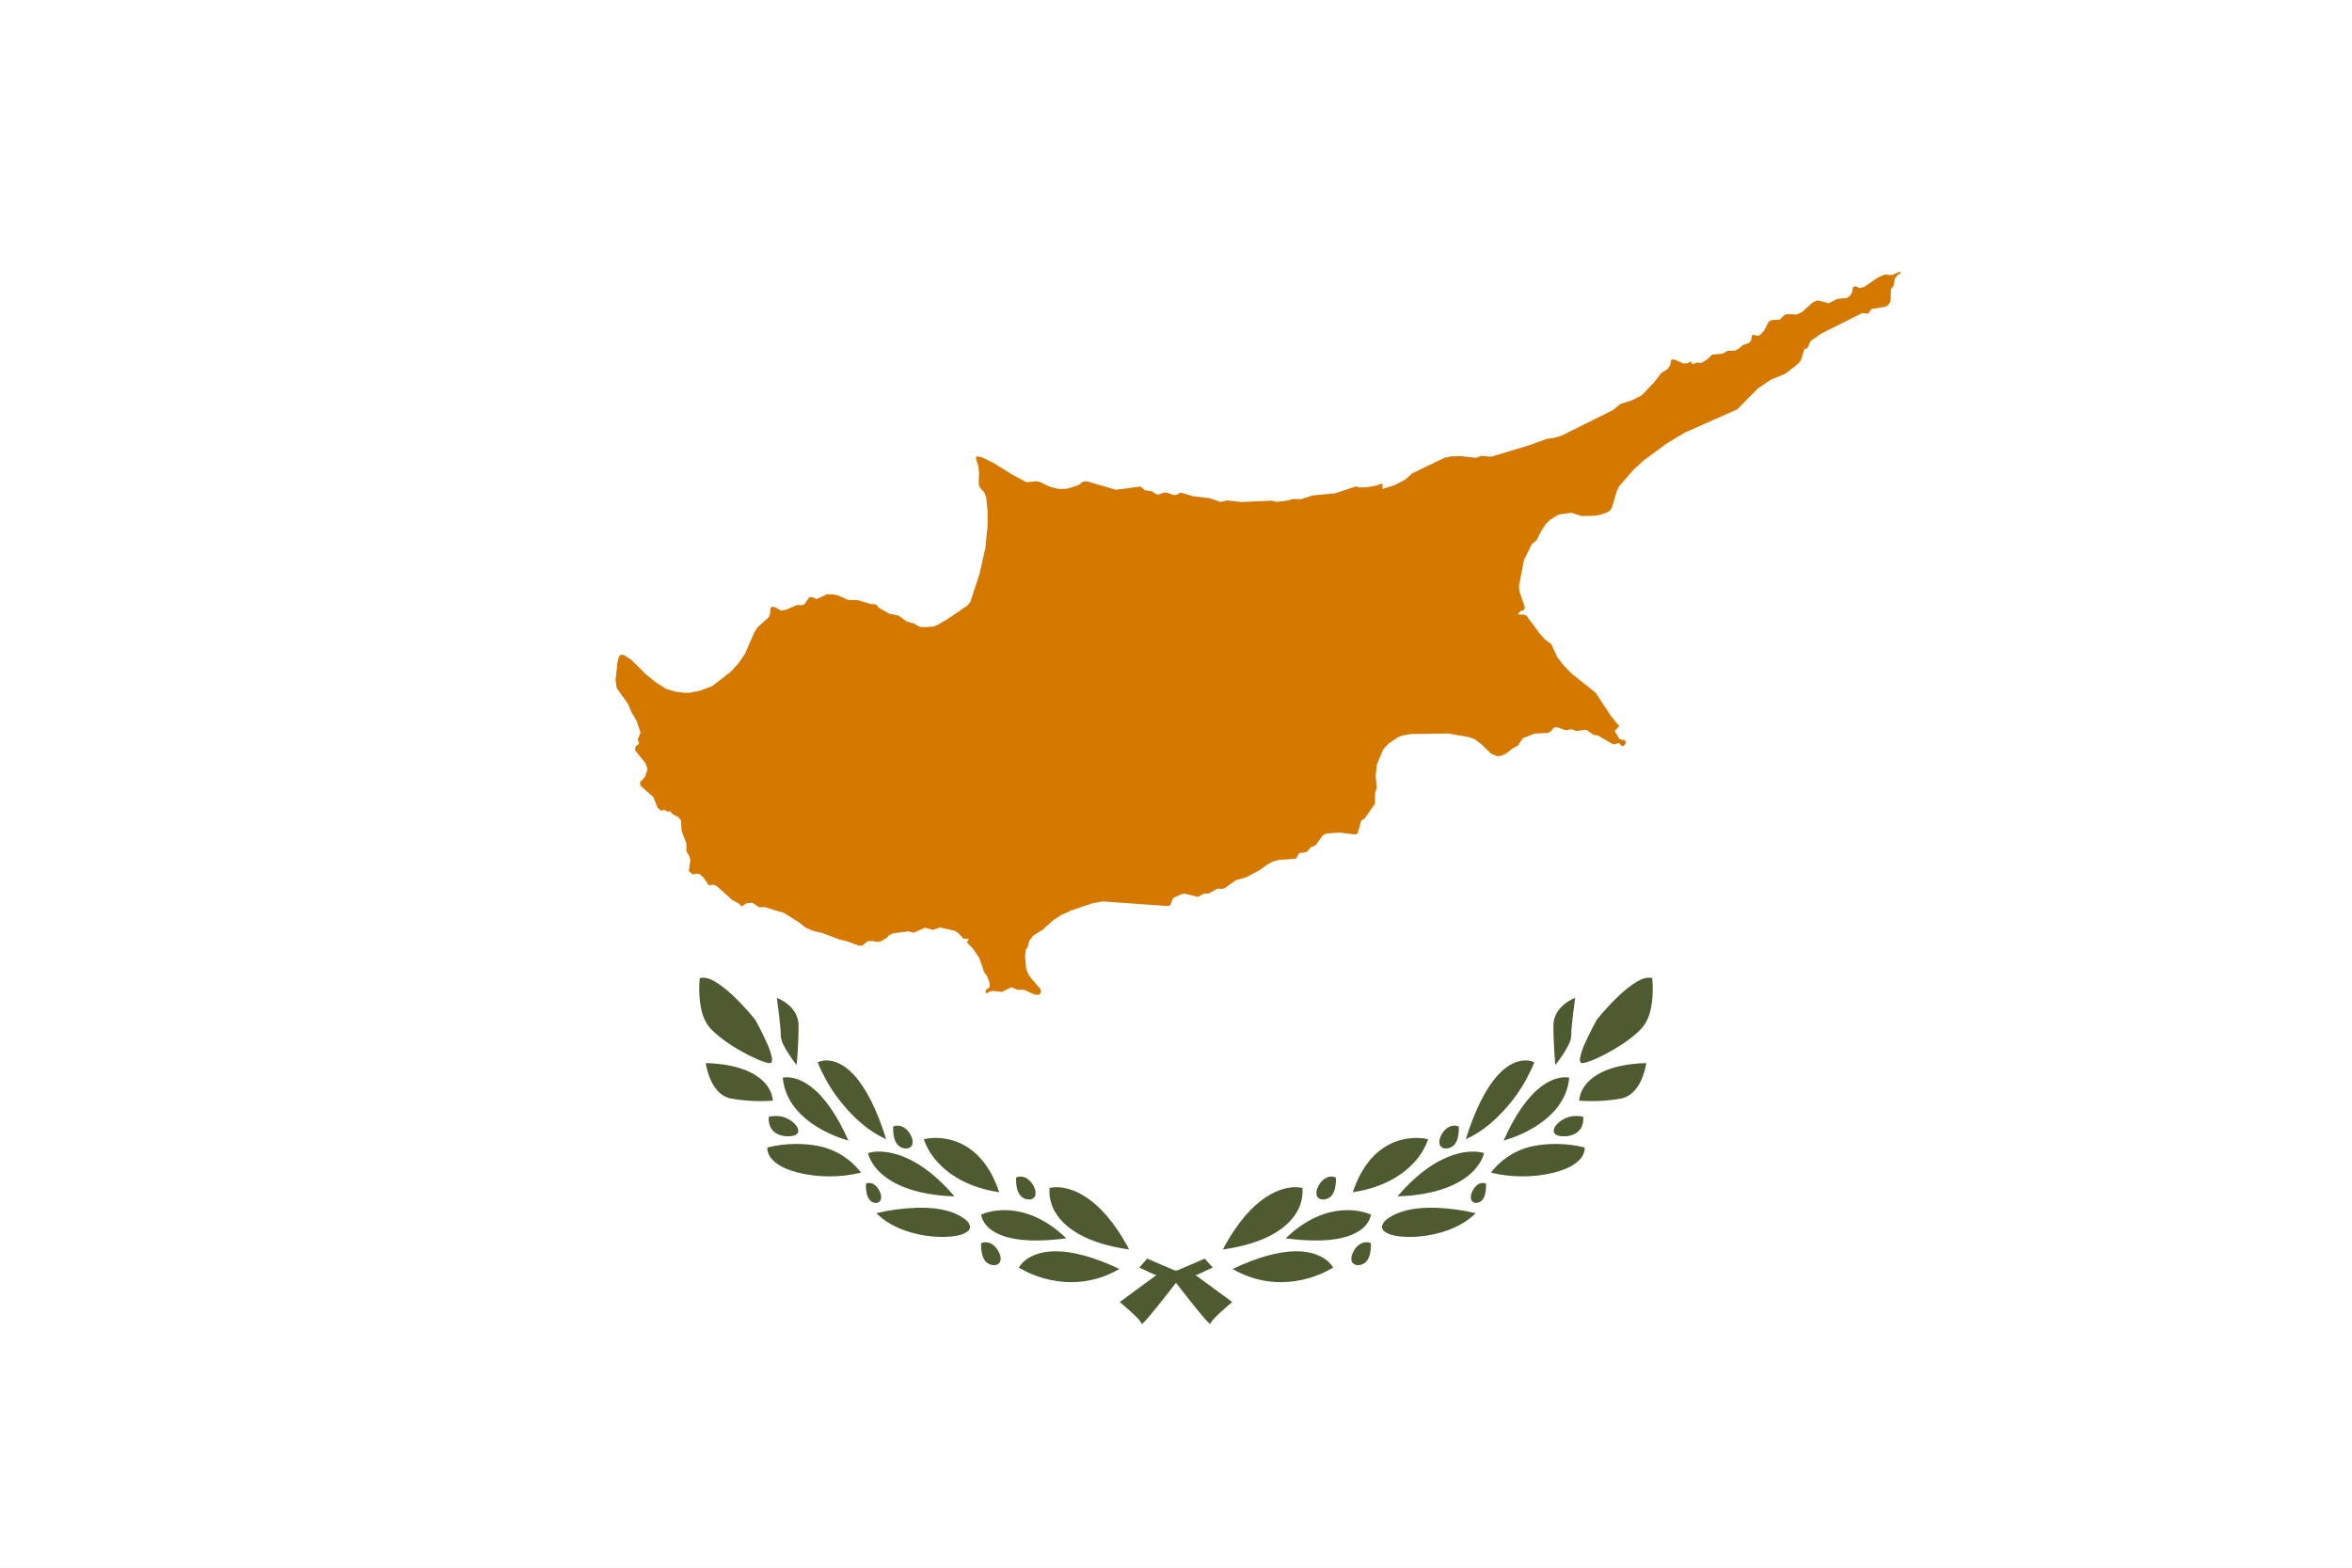
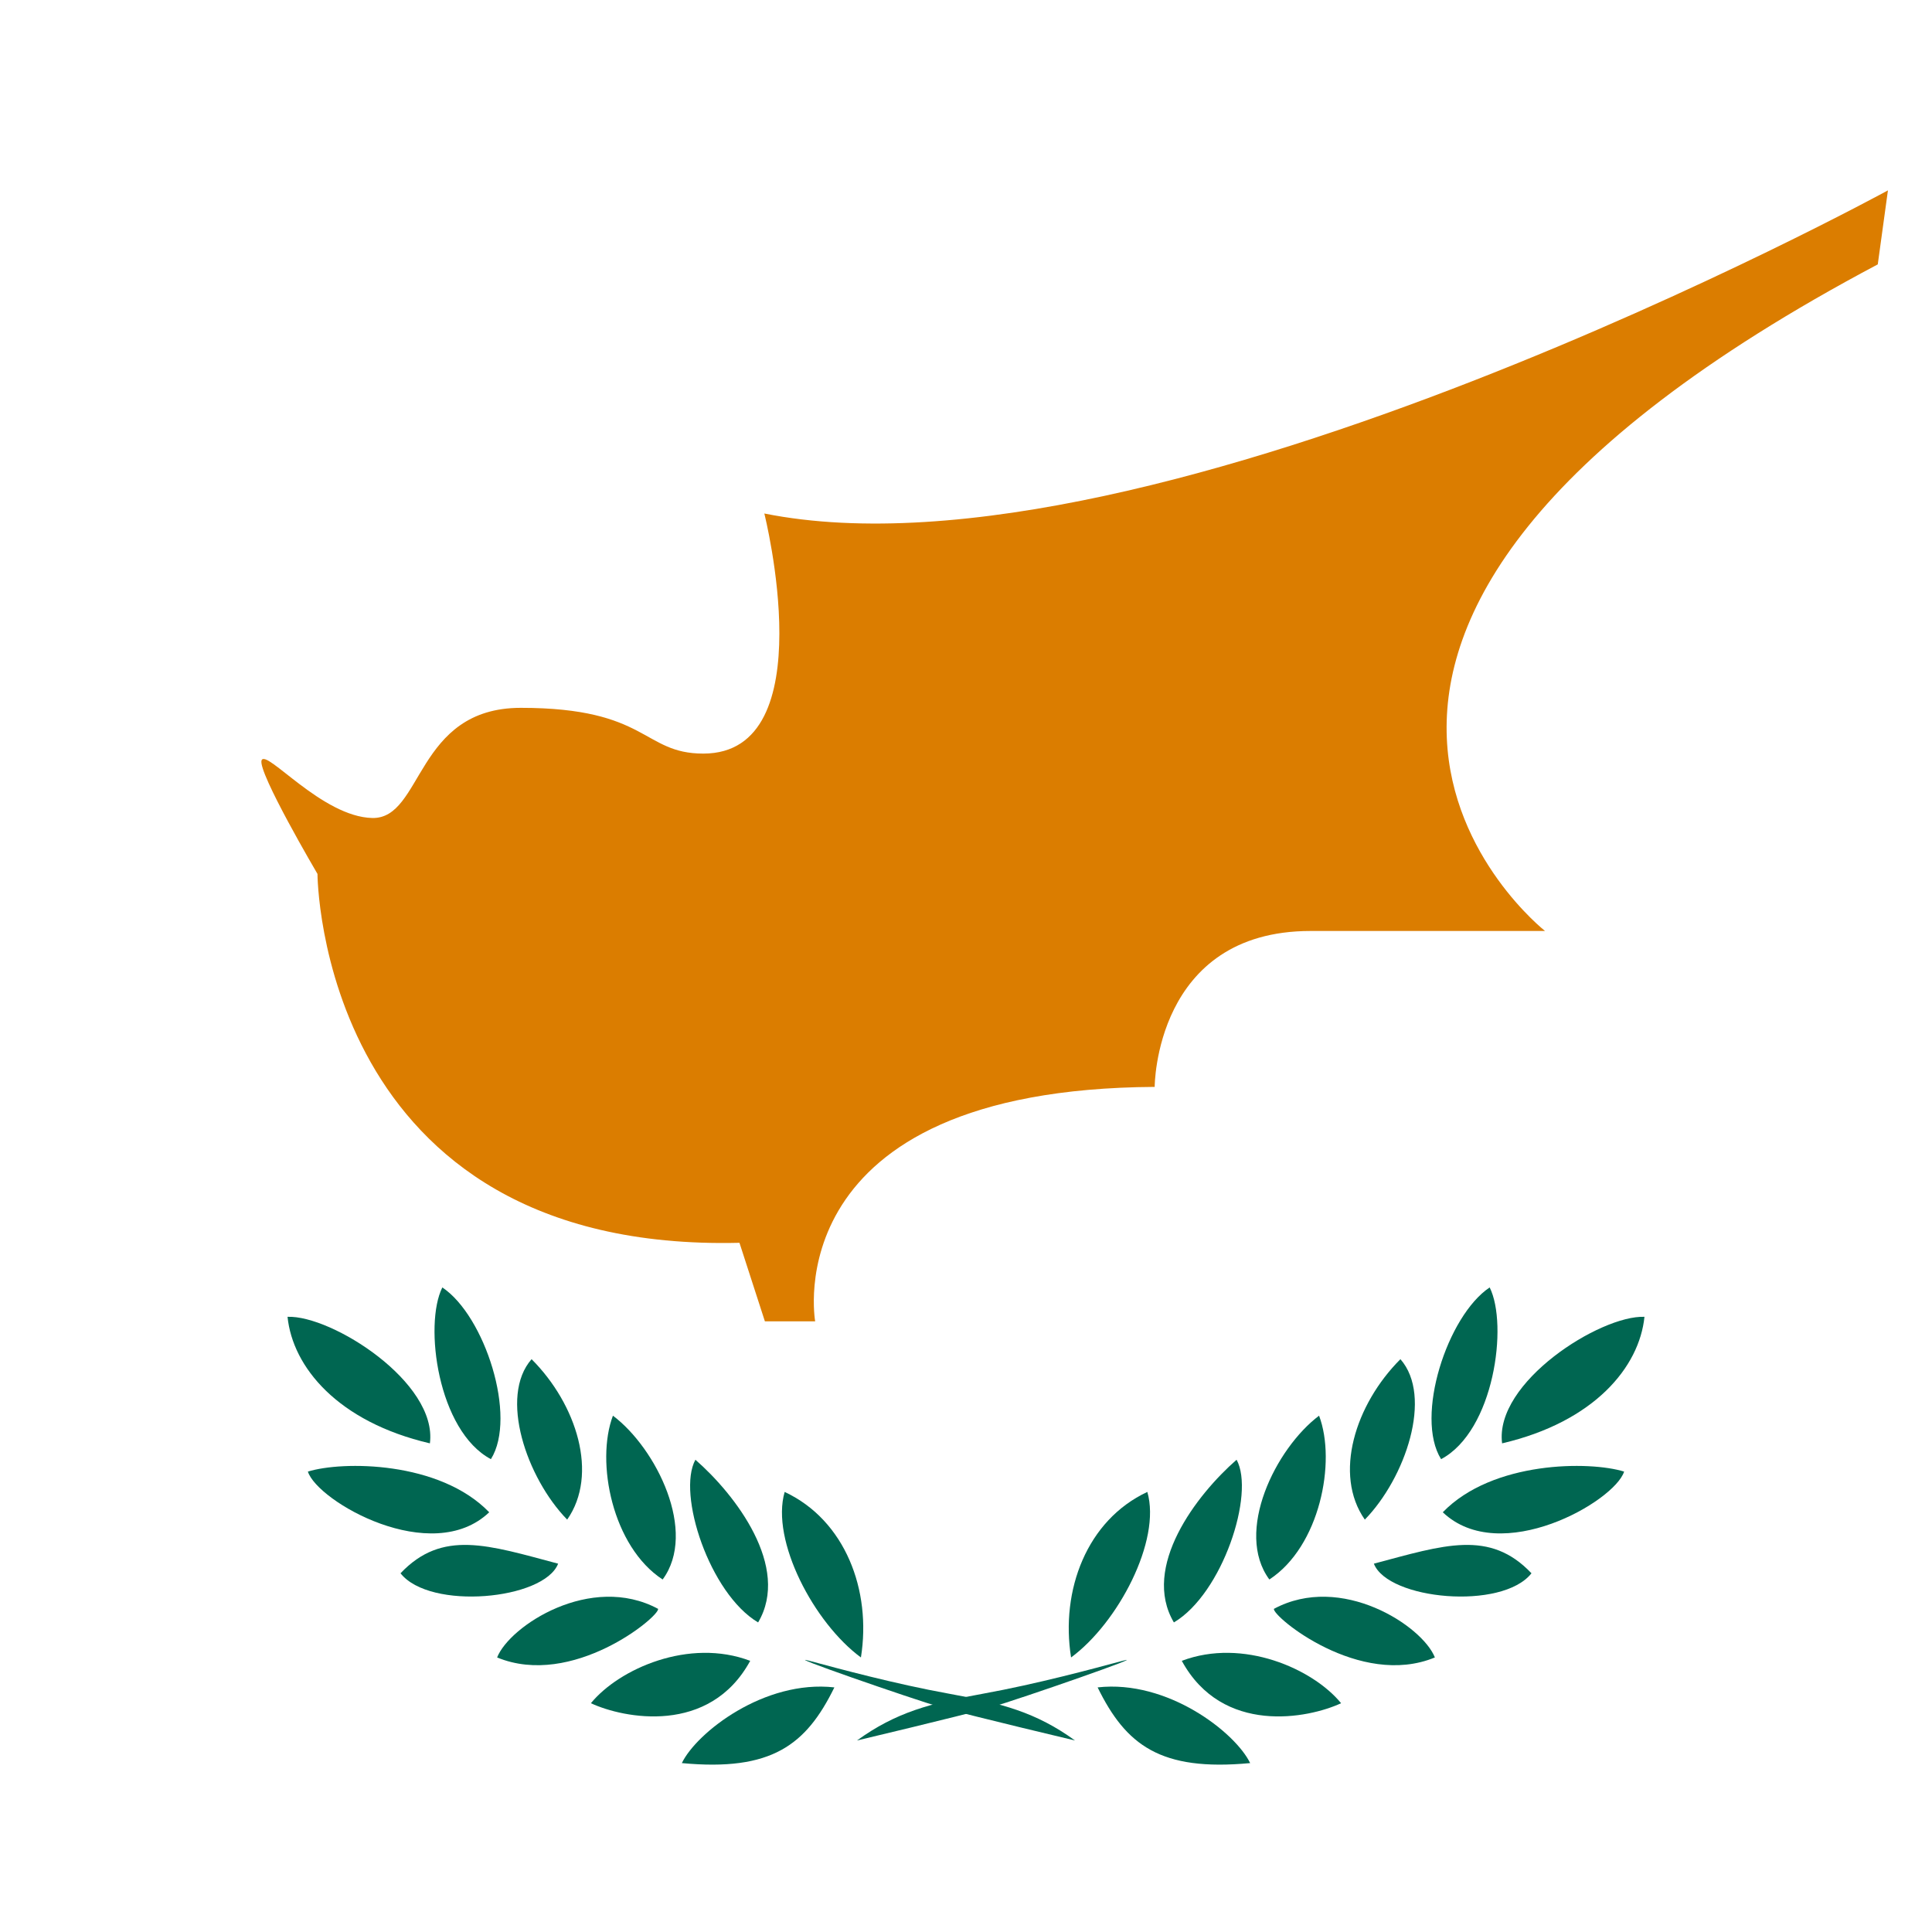
- <svg xmlns="http://www.w3.org/2000/svg" xmlns:xlink="http://www.w3.org/1999/xlink" viewBox="0 0 900 600">
-   <path fill="#fff" d="M0 0h900v600H0z" />
-   <path id="a" d="M463.1 506.741a1.01 1.01 0 01-.347-.245l-.125-.117a21.523 21.523 0 01-1.582-1.643c-1.332-1.513-3.119-3.728-4.69-5.685-3.115-3.883-5.689-7.228-6.174-7.858l-.793-1.032-7.767-2.395-5.671-2.644 3.03-3.406 10.408 4.456 7.767 1.594 14.363 10.564-.011.009c-.029.024-2.089 1.738-4.136 3.6-.913.83-2.064 1.9-2.877 2.783-.335.359-.646.74-.93 1.14a9.004 9.004 0 00-.465.88m-53.34-16.02a39.63 39.63 0 01-19.895-5.567h-.007v-.008a10.24 10.24 0 012.878-3.1c1.941-1.425 5.442-3.128 11.1-3.15h.117c6.7 0 14.9 2.278 24.373 6.771a36.022 36.022 0 01-18.566 5.054l.01.01-.01-.01zm-29.37-6.51a4.241 4.241 0 01-3.17-1.333A6.439 6.439 0 01375.8 480a14.656 14.656 0 01-.351-4.217 4.336 4.336 0 011.562-.354h.112c2.511 0 4.49 2.178 5.338 4.337a4.35 4.35 0 01.274 3.067 2.417 2.417 0 01-2.34 1.37l-.005.009zm51.68-5.99c-17.359-2.479-24.717-8.755-27.833-13.583a15.705 15.705 0 01-2.634-9.96v-.014h.013c.872-.2 1.764-.299 2.658-.293 4.618 0 16.43 2.323 27.8 23.842l.007.014-.02-.01.009.004zm-35.58-3.44c-7.416 0-13.062-1.28-16.782-3.8a10.304 10.304 0 01-3.686-4.125 6.75 6.75 0 01-.594-2.023 22.704 22.704 0 017.765-1.65c.383-.018.769-.029 1.174-.03 5.732 0 14.448 1.87 23.646 10.78l.009.009h-.011a90.034 90.034 0 01-11.53.84l.009-.001zm-35.91-1.38c-7.82 0-18.563-2.388-25.263-9.087l-.007-.008h.02a78.487 78.487 0 0115.523-2.062c.488-.012.98-.018 1.475-.019 7.332 0 12.944 1.422 16.682 4.225a4.942 4.942 0 012.178 2.783 2.28 2.28 0 01-1.056 2.15c-1.683 1.271-4.692 1.949-8.945 2.017l-.6.02-.007-.019zm-25.34-13a3.206 3.206 0 01-2.479-1.167 5.87 5.87 0 01-1.108-2.522 14.298 14.298 0 01-.291-3.674v-.018c.382-.176.797-.27 1.217-.275a3.784 3.784 0 012.589 1.158 6.956 6.956 0 011.688 2.645 4.03 4.03 0 01.18 2.635 1.915 1.915 0 01-1.8 1.21l.004.008zm58.53-1.32a4.241 4.241 0 01-3.17-1.333 6.45 6.45 0 01-1.422-2.878 14.656 14.656 0 01-.351-4.217 4.336 4.336 0 011.562-.354h.112c2.511 0 4.49 2.178 5.338 4.337a4.35 4.35 0 01.274 3.067 2.413 2.413 0 01-2.34 1.37l-.003.008zm-28.51-1.18c-15.737-.554-23.9-5.027-27.984-8.683a18.3 18.3 0 01-4.24-5.447 11.649 11.649 0 01-.908-2.438l.021-.009a13.461 13.461 0 013.885-.579h.368c5.307 0 16.111 2.229 28.852 17.153v.01l.006-.007zm17.09-1.59c-12.661-1.928-19.834-7.363-23.622-11.585a24.177 24.177 0 01-5.213-8.738 18.622 18.622 0 013.9-.469c.169 0 .345-.007.524-.007s.365 0 .553.007c6.368.139 17.934 3.023 23.855 20.785h.01l-.007.007zm-65-6.08a49.336 49.336 0 01-11.96-1.432c-6.629-1.658-9.473-4.189-10.691-6.021a6.318 6.318 0 01-1.031-2.534 4.282 4.282 0 01-.031-1.073l.031-.011a45.238 45.238 0 0110.464-1.328c.239 0 .48-.006.725-.006a43.806 43.806 0 018.564.83 27.146 27.146 0 0116.053 10.14v.009h-.013a49.635 49.635 0 01-12.12 1.42l.009.006zm29.39-10.68a4.244 4.244 0 01-3.172-1.3 6.49 6.49 0 01-1.42-2.908 14.4 14.4 0 01-.351-4.185 4.336 4.336 0 011.562-.354h.112c2.506 0 4.488 2.179 5.339 4.338a4.25 4.25 0 01.243 3.034 2.356 2.356 0 01-2.31 1.38l-.003-.005zm-22.1-3.03a48.225 48.225 0 01-11.967-5.225c-5.544-3.413-12.326-9.45-13.153-18.83h.014a7.14 7.14 0 011.278-.154c.1 0 .217-.006.334-.006 1.656 0 5.046.466 9.147 3.584 5.22 3.98 10.04 10.92 14.35 20.65l-.003-.019zm14.43-.53a39.027 39.027 0 01-9.469-6.084 60.759 60.759 0 01-16.716-23.33 7.698 7.698 0 013.655-.718c2.411.068 6.083 1.07 10.154 5.463 4.676 5.047 8.85 13.34 12.4 24.651l.01.032-.03-.01-.004-.004zm-37.39-1.09c-4.821 0-6.471-2.615-6.957-3.74a7.783 7.783 0 01-.554-3.707v-.02a10.615 10.615 0 012.4-.314h.165a9.918 9.918 0 018.084 3.841c.255.379 1.037 1.694.39 2.721-.52.81-1.7 1.22-3.53 1.22l.002-.001zM291 421.431a63.914 63.914 0 01-11.141-.952c-4.294-.781-6.728-4.432-8.013-7.356a25.55 25.55 0 01-1.8-6.254h.012c13.282.39 19.555 4.271 22.478 7.457a11.713 11.713 0 013.206 6.922h-.009c-.02 0-1.89.18-4.74.18l.007.003zm13.83-13.82a53.867 53.867 0 01-3.033-4.228c-1.573-2.445-3.028-5-3.028-7.084 0-2.016-.474-6.266-.757-8.619-.358-2.985-.72-5.54-.75-5.757h.013c.337.123 8.308 3.114 8.308 10.591s-.738 15.014-.745 15.089v.011h-.01l.002-.003zm-10.33-.71c-.084 0-.167-.008-.25-.021-2.356-.393-6.5-2.194-11.073-4.818-5.082-2.914-9.209-6.036-11.62-8.791-2.2-2.512-3.5-6.457-3.88-11.726a43.595 43.595 0 01.087-7.163 4.135 4.135 0 011.315-.2c1.764.029 3.647.823 6.189 2.574a49.763 49.763 0 016.49 5.514 99.384 99.384 0 017.2 7.971l.032.04c.265.475 2.537 4.571 4.307 8.558a27.554 27.554 0 012.024 5.746c.174.581.174 1.2 0 1.781a.902.902 0 01-.385.448c-.139.06-.289.091-.44.09l.004-.003z" fill="#4e5b31" />
-   <use xlink:href="#a" transform="matrix(-1 0 0 1 900 0)" />
-   <path d="M727.132 103.967l-2.355.938-.923.368-2.854-.157-2.673 1.283-4.74 3.239-.209.15-1.767.461-1.641-.708-.932.424-.321 1.92-.887 1.379-1.092.767-3.783.387-3.19 1.645-4.15-1.111-1.928.755-4.1 3.692-2.095.992-.732-.042-2.778-.143-1.173.384-1.752 1.693-3.315.258-1.033.715-1.618 3.26-1.753 1.808-1 .212-1.087-.4-.817.144-.37 2.086-.793.874-2.219.764-1.773 1.477-1.556.8-2.084-.052h-.479l-2.076 1.146-3.9.342-1.624 1.549-.358.331-.758.458-1.24.74-.3.184-1.5-.267-1.75.693-.708-1.089-1.211.727-1.6.069-2-.889-1.522-.678-1.113.161-.387 1.94-.039.206-1.17 1.557-2.184 1.323-.3.387-2.485 3.208-4.722 4.966-3.993 2.028-4.139 1.259-2.9 2.38-7.6 3.767-11.995 5.973-2.453.786-3.52.562-6.278 2.312-5.539 1.671-.308.094-1.1.332-7.81 2.363-3.635-.384-2.153.782-5.605-.622-3.9.077-2.467.513-4.637 2.224-7.827 3.762-2.586 2.366-4.027 2.1-4.715 1.493.011-1.981-.028-.084-1.636.517-1.181.373-3.825.59h-2.128l-1.321-.384-.2.069-7.818 2.569-8.719.842-4.363 1.4-3.26-.052-2.038.606-4 .489-1.428-.381-.322-.088-11.75.51-5.372-.607-2.564.583-4.3-1.446-6.269-.727-1.465-.439-3.3-.978-1.491.859-1.116.119-2.667-.967-.96-.024-2.2.8-1.267-.325-1.177-.938-2.761-.411-1.682-1.414-9.4 1.246-2.551-.75-8.554-2.492-1.361.069-1.7 1.271-2.548.929-2.212.575-3.012.1-3.5-.918-3.606-1.748-1.333-.317-2.974.3-.91.082-5.466-2.932-7.042-4.4-4.778-2.3-1.794-.291-.241.853.89 2.8.3 2.774-.091 2.563-.049 1.587.446 1.425 1.725 1.912.719 1.92.526 5.284-.006 5.362-.839 8.551-.283 1.3-1 4.43-.914 4.069-3.546 10.833-.974 1.343-2.391 1.631-5.419 3.688-3.99 2.3-1.263.523-3.239.245-2.018-.1-2.513-1.361-2.467-.635-3.232-2.324-3.6-.744-3.941-2.278-1.026-1.233-2.146-.2-2.976-.893v-.005l-1.093-.327-.755-.22-3.8-.1-3.54-1.634-1.864-.45-2.547-.129-2.666 1.239-1.351.629-1.707-.678-1.235.077-1.4 2.115-.172.323-.964.51-1.2-.017-.939-.025-1.016.444-1.368.593-1.208.527-.59.255-.01-.01-.363.073-.645.112-.8.153-1.41-.824-.75-.442-1.257-.256-.677.489-.133 2.3-.618 1.378-1.961 1.734-1.993 1.755-1.389 2.047-3.676 8.39-2.3 3.385-.715.789-2.418 2.66-2.136 1.657-4.922 3.815-4.659 1.741-4.013.82-1.951.008-3.7-.492-3.323-1.02-3.65-2.282-4-3.217-5.794-5.724-.82-.493-.171-.114-1.825-1.167-1.354.035-.53.874-.29 1.263-.245 1.12-.664 6.367.049.369.349 2.622 4.4 6.15 1.358 3.267.223.373.908 1.525.691 1.163.069.118 1.5 4.488-1.057 2.534.534 1.7-1.336 1.037-.245 1.465 3.951 4.953.862 2.185-.963 3.029-1.536 1.671-.429.457.216 1.28 1.818 1.635 3.089 2.75 1.647 4.086 1.253 1.1 1.456-.31.81.618 1.228-.021 1.208 1.208.782.379 1.236.616.977 1.272.216 3.911 1.822 4.86.028 2.635.01.374 1.134 1.948.356 1.538-.6 4.069 1.445 1.306 1.567-.32 1.012.16 1.626 1.354 1.969 3 1.926-.282 1.222.589 5.9 5.334 1.339.676.074.042.963.483 1.2 1.208 1.856-1.232.206-.021 2.018-.178.886.6 1.7 1.149 2.234-.029 4.844 1.485 2.119.543 4.261 2.648 1.811 1.12 1.072.871 1.424 1.161 2.845 1.224 2.44.584 1.322.314 1 .384.025-.062h.014l-.024.063 5.284 2.023 2.862.668 2.648.975 1.927.7 1.414.023 2-1.682 1.937-.112 1.609.4 1.57-.263 2.485-1.531.485-.719 1.762-.839 5.944-.738 1.737.564 4.46-1.94 2.988.831 2.645-.938 5.779 1.284 1.536 1.081 1.717 1.965.21.009 1.912.037-.8 1.331 2.523 2.647 2.279 3.445.154.455 1.657 4.864 1.232 1.723.862 2.405.042 1.568-1.34 1.022-.22.583-.076.216.272.655.506-.276.963-.533 1.172-.182 2.066.22 1.364.143 2.154-1.069 1.427-.71 2.293.987 2.52-.028 1.058.471 3 1.358 1.529.144.565-.371.36-.856-.185-1L397 377.23l-2.531-2.938-1.036-1.51-.789-2.186-.244-2.796-.174-1.885.314-2.477.68-.884.5-1.968h.009l.129-.515 1.406-1.866 3.724-2.393 4-3.582 3.162-2.085 3.26-1.412.087-.4.363.146 8.292-2.819.137-.016 3.692-.643 24.92 1.755.924-.279v-.006l.83-2.33.447-.432.3-.282 2.74-1.206 1.281-.183 3.556.878 1.456.359 2.332-1.307 1.654.028 3.417-1.866 2.111.053.8-.321 4.112-2.955 3.961-1.135 1.03-.548.363-.2 4.06-2.144 2.579-1.981 2.226-1.183 2.438-.629 6.38-.449 1.283-2.138 2.744-.366 1.657-1.87 1.9-.771 1.359-1.958 1.139-1.641 1.591-.921 5.1-.32 6.045.749.8-.485 1.366-4.875 1.43-.915 3.851-5.612.013-2.045v-1.708l.633-2.432-.43-4.391.51-4.446 2.394-5.65 2.109-2.279 3.4-2.3 1.729-.753 2.449-.412v.001l.36-.061.624-.107 8.433-.116c.117-.087 3.067-.042 3.067-.042l2.812-.038 7.116 1.264.506.088 2.4.779 2.774 2.157 2.938 2.869.551.535 1.9.8.575.251 1.571-.251 2.237-1.165 1.688-1.427 2.3-1.257.056-.08 1.295-1.948.039-.04.028.007v-.011h-.022l.511-.775 4.447-1.733 5.23-.3.588-.318.327-.175 1.382-1.623 1.295-.01 3.135 1.134 2.2-.438 1.75.7 1.36-.161 2.565-.3 2.754 1.937 1.605.2 5.658 3.31.294.048.152.028.324.054.671-.2 1-.289.132-.039.126.175.643.907.882.126 1.044-1.393-.415-.632-.157-.23-2.021-.411-1.815-3.1 1.728-1.861-2.711-3.326-.45-.551-.153-.234-.937-1.423-4.746-7.235-6.182-4.935-2.165-1.732-.014-.01-.758-.6-3.3-3.358-2.358-3.13-.309-.674-.487-1.062-1.413-3.078-2.462-1.9-2.006-2.191-.1-.129-4.14-5.626-.68-.943-.978-.565-2.066-.014-.2-.2-.116-.121.07-.074.991-.985 1.105-.278.476-1.089-2.108-6.1-.014-.213-.157-1.95 1.718-8.855.22-1.079 2.928-5.958 1.814-1.486 1.98-3.892 1.7-2.488 1.625-1.582.284-.168 2.934-1.776 2.465-.347 2.348-.331 4.1 1.264 3.9-.076.761-.081 1.77-.2 2.911-.917 1.374-.848.713-1.093 1.487-4.987.478-1.587.917-1.724 5.306-6.108 4.011-3.71 9.019-6.613 4.415-2.639 2.254-1.347 20.126-8.946 5.23-5.3 2.725-2.758 4.821-3.235 5.641-2.311 4.854-3.842 1.06-1.334 1.336-4.3 1.113-.269 1-2.174.286-.618 3.961-2.792.448-.223 15.388-7.71 2.236.307 1.2-1.793 4.477-.751.824-.14 1.1-.551.939-1.6v-.316l.129-4.273.956-1.155.521-2.816.491-.65.513-.676 1.268-.891-.22-.531.032.031z" fill="#d57800" />
+ <svg xmlns="http://www.w3.org/2000/svg" version="1.1" viewBox="85.5 0 342 342">
+   <rect fill="#FFFFFF" width="513" height="342" />
+   <path fill="#DB7D00" d="M141.7,154.7c0,0,0.2,67.1,74.7,65.3l4.5,13.9h8.9c0,0-7.4-41.1,60.1-41.5c0,0,0-27.6,27.6-27.6s41.5,0,41.5,0  s-66-51.8,58.9-118l1.8-13.1c0,0-129.9,71-198.9,57.2c0,0,10.7,42.5-10.8,42.5c-10.8,0-9.7-8.1-32.3-8.1  c-18.7,0-17.3,19.7-26.3,19.5c-8.9-0.2-18.8-12.3-19.6-10.2C131.1,136.7,141.7,154.7,141.7,154.7z" />
+   <g fill="#006651">
+     <path d="M237.2,308.1c6.9-5,13-6.6,22.4-8.3s19.4-4.4,24.6-5.8s-17.7,6.6-23.5,8.3   C254.9,303.9,237.2,308.1,237.2,308.1z" />
+     <path d="M275.1,293.4c-1.9-11.9,2.8-24.3,13.5-29.3C291.1,272.7,283.4,287.3,275.1,293.4z" />
+     <path d="M293.3,287.2c-5.8-9.8,4-22.6,11.1-28.8C307.7,264.4,301.9,282.1,293.3,287.2z" />
+     <path d="M310.2,279.6c-6.2-8.4,1.1-23.2,8.8-29C322.1,258.8,319.1,273.8,310.2,279.6z" />
+     <path d="M327.1,269c-5.6-8-1.7-20.4,6.3-28.4C339.2,247.2,334.3,261.6,327.1,269z" />
+     <path d="M340.6,258.3c-4.7-7.5,1.1-25.4,8.6-30.4C352.5,234.5,350,253.3,340.6,258.3z" />
+     <path d="M351.4,255.5c-1.4-10.8,17.4-22.7,25.2-22.4C375.7,242,367.7,251.7,351.4,255.5z" />
+     <path d="M340.9,267.7c8.8-9.1,26-9.1,32.1-7.2C371.3,265.8,351.1,277.4,340.9,267.7z" />
+     <path d="M328.7,276.8c12.4-3.3,20.5-6.1,27.9,1.7C351.4,285.1,331.2,283.2,328.7,276.8z" />
+     <path d="M311,284.8c11.9-6.4,26.3,3,28.5,8.6C326.2,298.9,310.8,286.2,311,284.8z" />
+     <path d="M294.7,294c10.8-4.1,23.2,1.4,28.2,7.5C317.1,304.2,301.9,307.2,294.7,294z" />
+     <path d="M279.8,298.7c12.4-1.4,24.4,8,27,13.4C290.9,313.6,284.8,308.9,279.8,298.7z" />
+     <path d="M275.8,308.1c-6.9-5-13-6.6-22.4-8.3c-9.4-1.7-19.4-4.4-24.6-5.8c-5.3-1.4,17.7,6.6,23.5,8.3   C258.1,303.9,275.8,308.1,275.8,308.1z" />
+     <path d="M237.9,293.4c1.9-11.9-2.8-24.3-13.5-29.3C221.9,272.7,229.6,287.3,237.9,293.4z" />
+     <path d="M219.7,287.2c5.8-9.8-4-22.6-11.1-28.8C205.3,264.4,211.1,282.1,219.7,287.2z" />
+     <path d="M202.8,279.6c6.2-8.4-1.1-23.2-8.8-29C190.9,258.8,193.9,273.8,202.8,279.6z" />
+     <path d="M185.9,269c5.6-8,1.7-20.4-6.3-28.4C173.8,247.2,178.7,261.6,185.9,269z" />
+     <path d="M172.4,258.3c4.7-7.5-1.1-25.4-8.6-30.4C160.5,234.5,163,253.3,172.4,258.3z" />
+     <path d="M161.6,255.5c1.4-10.8-17.4-22.7-25.2-22.4C137.3,242,145.3,251.7,161.6,255.5z" />
+     <path d="M172.1,267.7c-8.8-9.1-26-9.1-32.1-7.2C141.7,265.8,161.9,277.4,172.1,267.7z" />
+     <path d="M184.3,276.8c-12.4-3.3-20.5-6.1-27.9,1.7C161.6,285.1,181.8,283.2,184.3,276.8z" />
+     <path d="M202,284.8c-11.9-6.4-26.3,3-28.5,8.6C186.8,298.9,202.2,286.2,202,284.8z" />
+     <path d="M218.3,294c-10.8-4.1-23.2,1.4-28.2,7.5C195.9,304.2,211.1,307.2,218.3,294z" />
+     <path d="M233.2,298.7c-12.4-1.4-24.4,8-27,13.4C222.1,313.6,228.2,308.9,233.2,298.7z" />
+   </g>
</svg>
